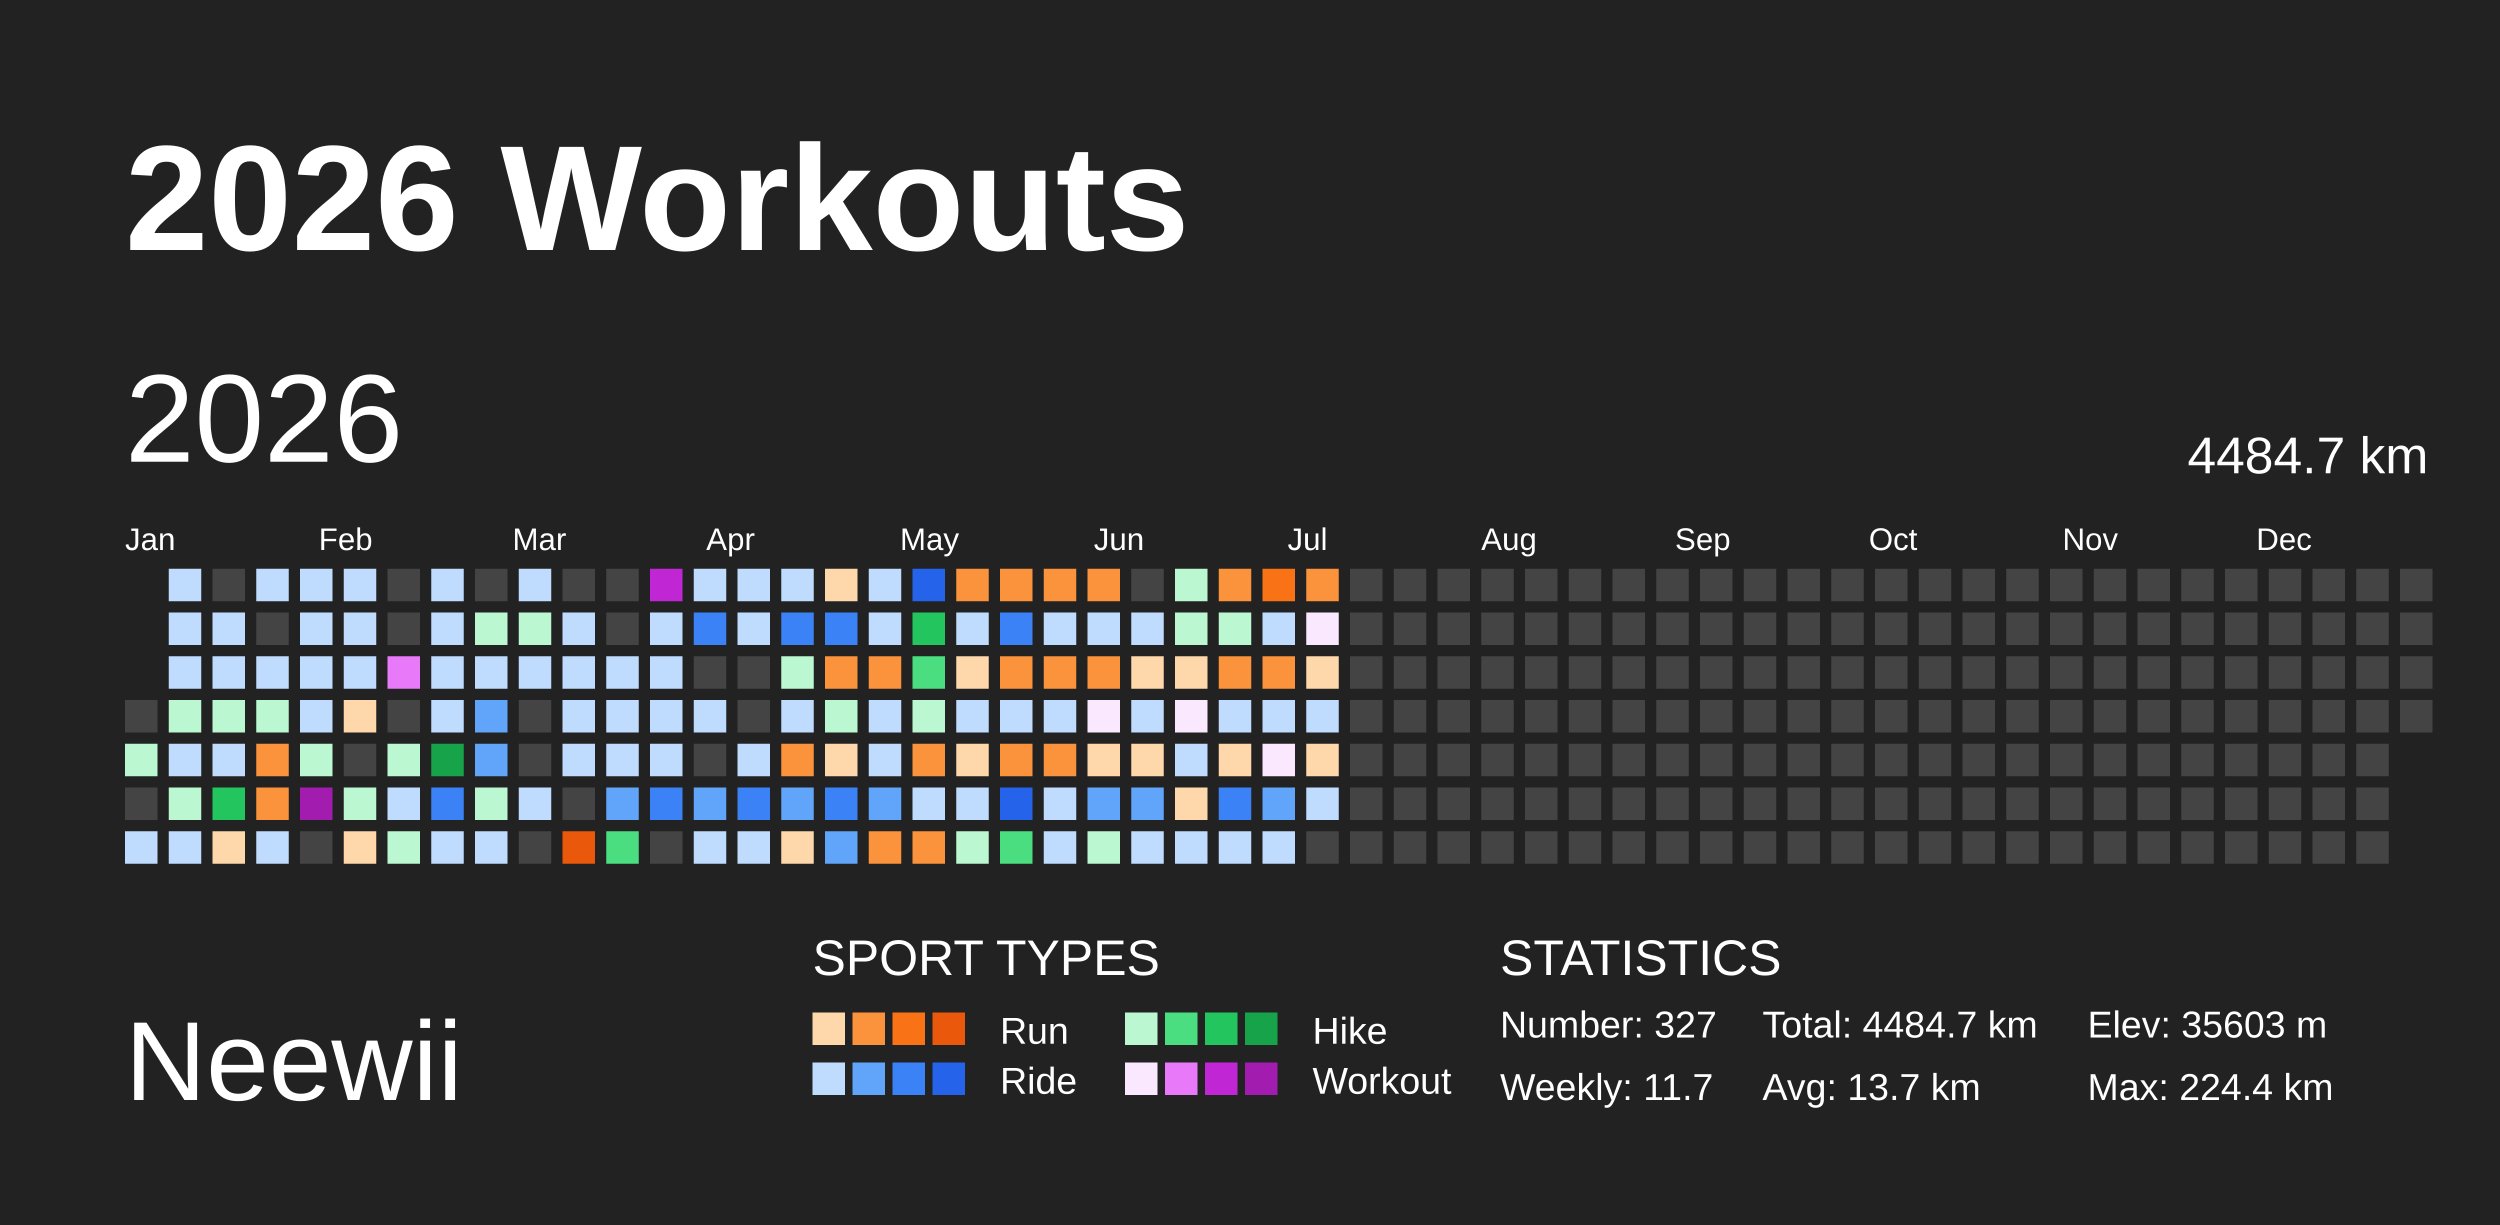
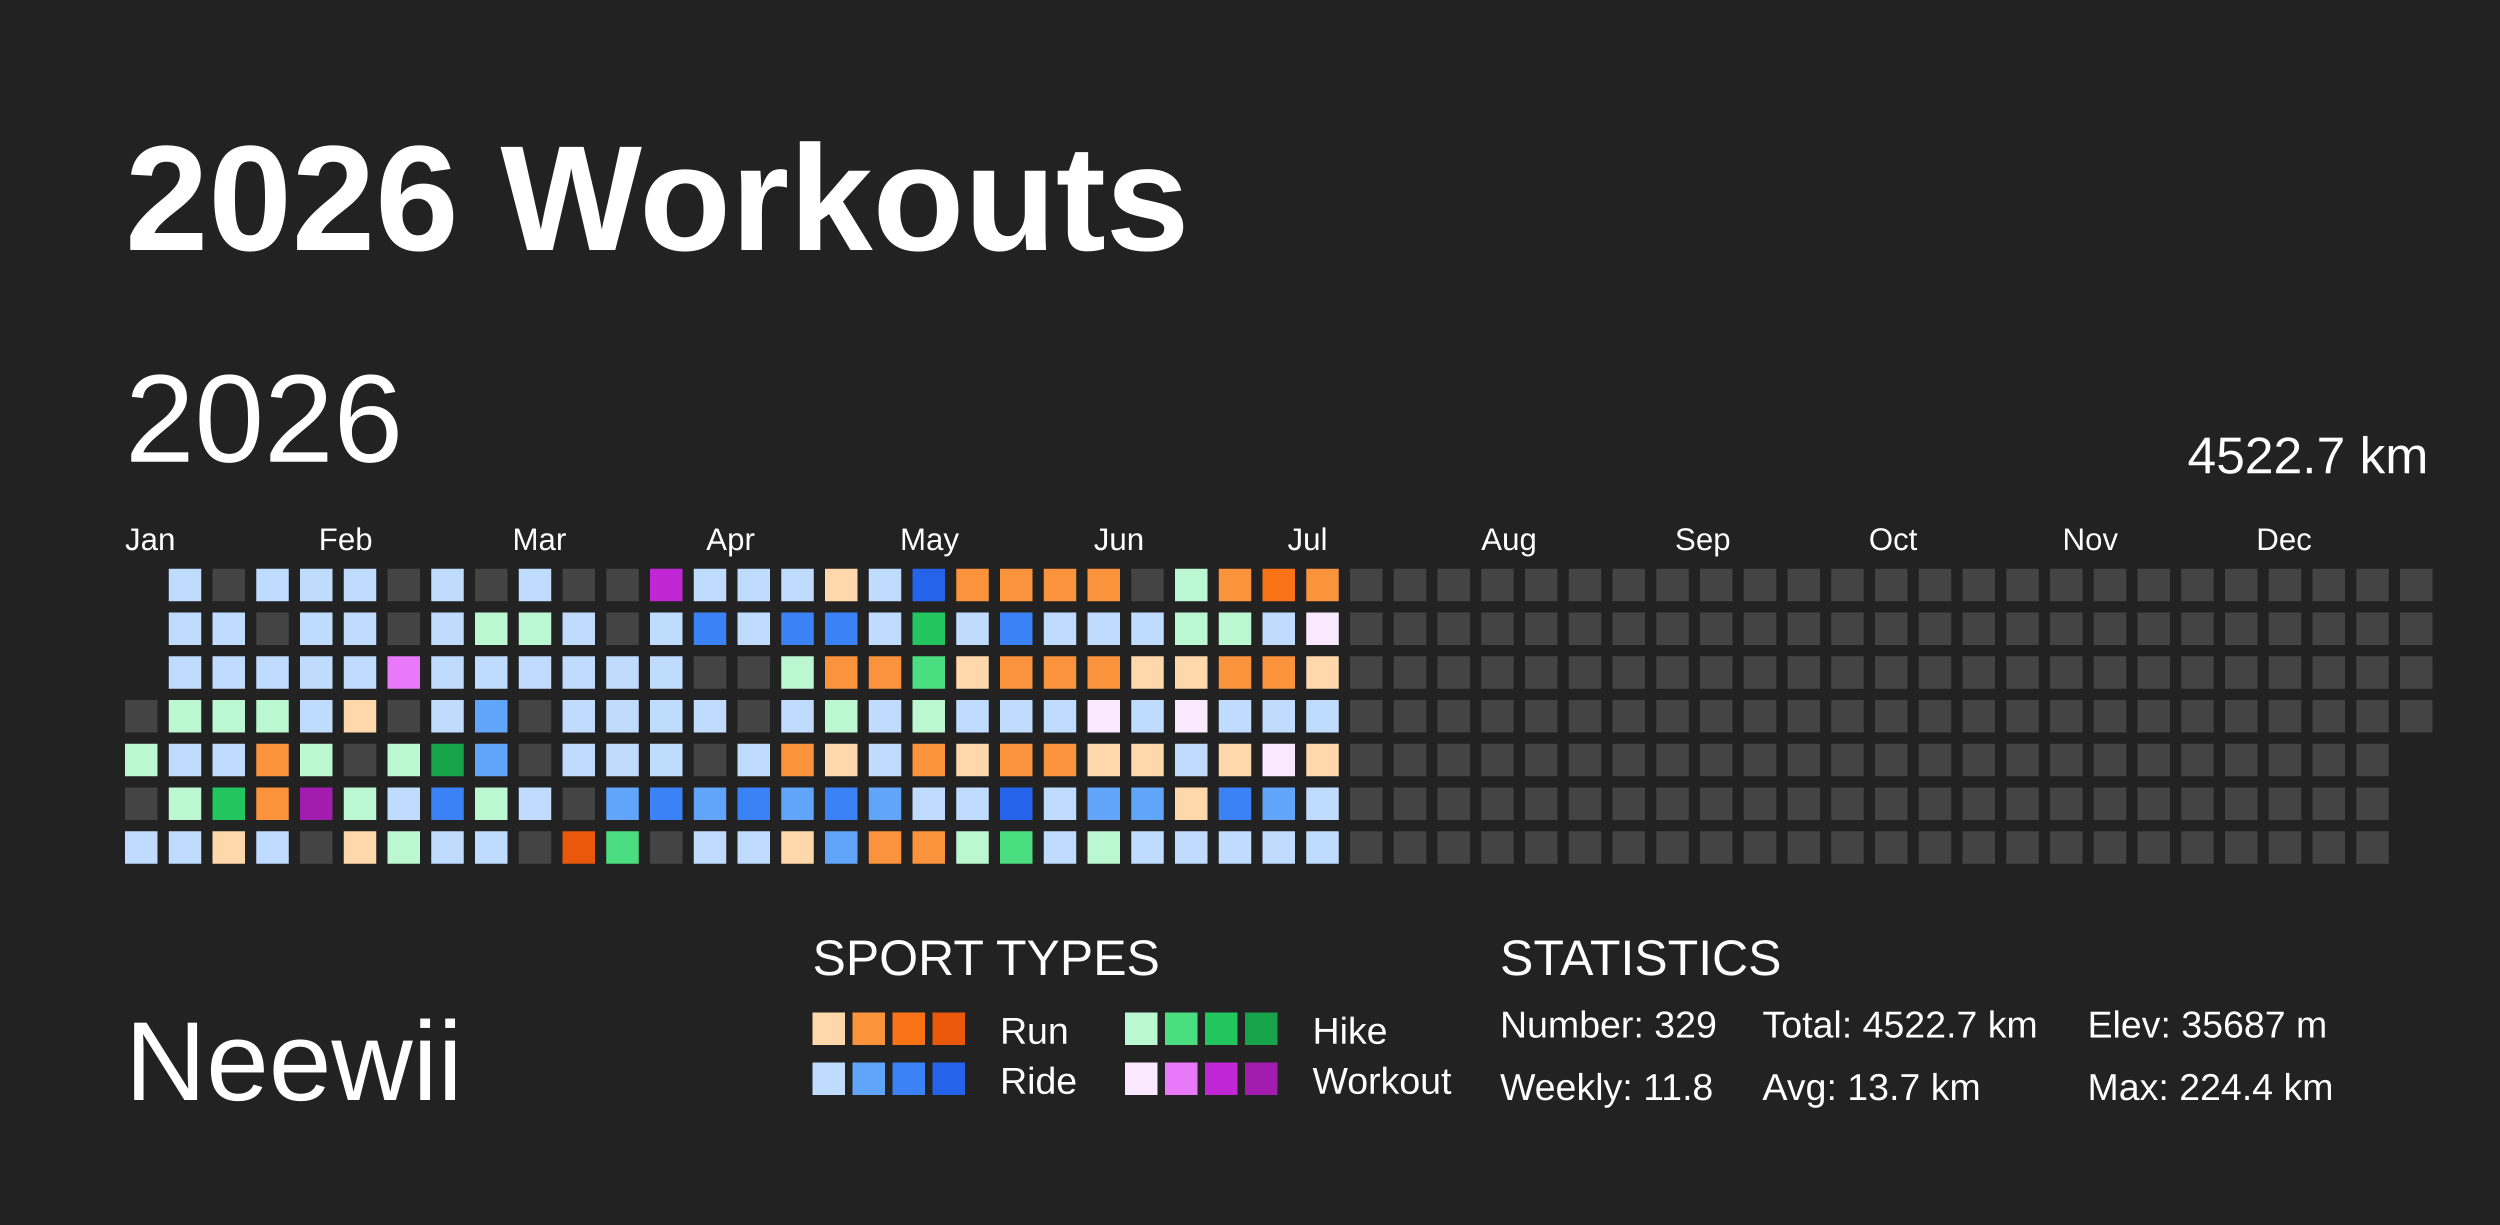
<svg xmlns="http://www.w3.org/2000/svg" baseProfile="full" height="98mm" version="1.1" viewBox="0,0,200,98" width="200mm">
  <defs />
  <rect fill="#222222" height="98" width="200" x="0" y="0" />
  <text fill="#FFFFFF" style="font-size:12px; font-family:Arial; font-weight:bold;" x="10" y="20">2026 Workouts</text>
  <text fill="#FFFFFF" style="font-size:9px; font-family:Arial" x="10" y="88">Neewii</text>
  <text fill="#FFFFFF" style="font-size:4px; font-family:Arial" x="65" y="78">SPORT TYPES</text>
  <rect fill="#fed7aa" height="2.6" width="2.6" x="65.0" y="81" />
  <rect fill="#fb923c" height="2.6" width="2.6" x="68.2" y="81" />
  <rect fill="#f97316" height="2.6" width="2.6" x="71.4" y="81" />
  <rect fill="#ea580c" height="2.6" width="2.6" x="74.6" y="81" />
  <text fill="#FFFFFF" style="font-size:3px; font-family:Arial" x="80" y="83.5">Run</text>
  <rect fill="#bbf7d0" height="2.6" width="2.6" x="90.0" y="81" />
  <rect fill="#4ade80" height="2.6" width="2.6" x="93.2" y="81" />
  <rect fill="#22c55e" height="2.6" width="2.6" x="96.4" y="81" />
  <rect fill="#16a34a" height="2.6" width="2.6" x="99.6" y="81" />
  <text fill="#FFFFFF" style="font-size:3px; font-family:Arial" x="105" y="83.5">Hike</text>
  <rect fill="#bfdbfe" height="2.6" width="2.6" x="65.0" y="85" />
  <rect fill="#60a5fa" height="2.6" width="2.6" x="68.2" y="85" />
  <rect fill="#3b82f6" height="2.6" width="2.6" x="71.4" y="85" />
  <rect fill="#2563eb" height="2.6" width="2.6" x="74.6" y="85" />
  <text fill="#FFFFFF" style="font-size:3px; font-family:Arial" x="80" y="87.5">Ride</text>
  <rect fill="#fae8ff" height="2.6" width="2.6" x="90.0" y="85" />
  <rect fill="#e879f9" height="2.6" width="2.6" x="93.2" y="85" />
  <rect fill="#c026d3" height="2.6" width="2.6" x="96.4" y="85" />
  <rect fill="#a21caf" height="2.6" width="2.6" x="99.6" y="85" />
  <text fill="#FFFFFF" style="font-size:3px; font-family:Arial" x="105" y="87.5">Workout</text>
  <text fill="#FFFFFF" style="font-size:4px; font-family:Arial" x="120" y="78">STATISTICS</text>
-   <text fill="#FFFFFF" style="font-size:3px; font-family:Arial" x="120" y="83">Number: 327</text>
-   <text fill="#FFFFFF" style="font-size:3px; font-family:Arial" x="120" y="88">Weekly: 11.7</text>
-   <text fill="#FFFFFF" style="font-size:3px; font-family:Arial" x="141" y="83">Total: 4484.7 km</text>
+   <text fill="#FFFFFF" style="font-size:3px; font-family:Arial" x="120" y="83">Number: 329</text>
+   <text fill="#FFFFFF" style="font-size:3px; font-family:Arial" x="120" y="88">Weekly: 11.8</text>
+   <text fill="#FFFFFF" style="font-size:3px; font-family:Arial" x="141" y="83">Total: 4522.7 km</text>
  <text fill="#FFFFFF" style="font-size:3px; font-family:Arial" x="141" y="88">Avg: 13.7 km</text>
-   <text fill="#FFFFFF" style="font-size:3px; font-family:Arial" x="167" y="83">Elev: 35603 m</text>
+   <text fill="#FFFFFF" style="font-size:3px; font-family:Arial" x="167" y="83">Elev: 35687 m</text>
  <text fill="#FFFFFF" style="font-size:3px; font-family:Arial" x="167" y="88">Max: 224.4 km</text>
  <text dominant-baseline="hanging" fill="#FFFFFF" style="font-size:10.0px; font-family:Arial;" x="10" y="30">2026</text>
-   <text dominant-baseline="hanging" fill="#FFFFFF" style="font-size:4.125px; font-family:Arial;" x="175" y="35">4484.7 km</text>
+   <text dominant-baseline="hanging" fill="#FFFFFF" style="font-size:4.125px; font-family:Arial;" x="175" y="35">4522.7 km</text>
  <text fill="#FFFFFF" style="font-size:2.5px; font-family:Arial" x="10.0" y="44">Jan</text>
  <text fill="#FFFFFF" style="font-size:2.5px; font-family:Arial" x="25.5" y="44">Feb</text>
  <text fill="#FFFFFF" style="font-size:2.5px; font-family:Arial" x="41.0" y="44">Mar</text>
  <text fill="#FFFFFF" style="font-size:2.5px; font-family:Arial" x="56.5" y="44">Apr</text>
  <text fill="#FFFFFF" style="font-size:2.5px; font-family:Arial" x="72.0" y="44">May</text>
  <text fill="#FFFFFF" style="font-size:2.5px; font-family:Arial" x="87.5" y="44">Jun</text>
  <text fill="#FFFFFF" style="font-size:2.5px; font-family:Arial" x="103.0" y="44">Jul</text>
  <text fill="#FFFFFF" style="font-size:2.5px; font-family:Arial" x="118.5" y="44">Aug</text>
  <text fill="#FFFFFF" style="font-size:2.5px; font-family:Arial" x="134.0" y="44">Sep</text>
  <text fill="#FFFFFF" style="font-size:2.5px; font-family:Arial" x="149.5" y="44">Oct</text>
  <text fill="#FFFFFF" style="font-size:2.5px; font-family:Arial" x="165.0" y="44">Nov</text>
  <text fill="#FFFFFF" style="font-size:2.5px; font-family:Arial" x="180.5" y="44">Dec</text>
  <rect fill="#444444" height="2.6" width="2.6" x="10.0" y="56.0" />
  <rect fill="#bbf7d0" height="2.6" width="2.6" x="10.0" y="59.5" />
  <rect fill="#444444" height="2.6" width="2.6" x="10.0" y="63.0" />
  <rect fill="#bfdbfe" height="2.6" width="2.6" x="10.0" y="66.5" />
  <rect fill="#bfdbfe" height="2.6" width="2.6" x="13.5" y="45.5" />
  <rect fill="#bfdbfe" height="2.6" width="2.6" x="13.5" y="49.0" />
  <rect fill="#bfdbfe" height="2.6" width="2.6" x="13.5" y="52.5" />
  <rect fill="#bbf7d0" height="2.6" width="2.6" x="13.5" y="56.0" />
  <rect fill="#bfdbfe" height="2.6" width="2.6" x="13.5" y="59.5" />
  <rect fill="#bbf7d0" height="2.6" width="2.6" x="13.5" y="63.0" />
  <rect fill="#bfdbfe" height="2.6" width="2.6" x="13.5" y="66.5" />
  <rect fill="#444444" height="2.6" width="2.6" x="17.0" y="45.5" />
  <rect fill="#bfdbfe" height="2.6" width="2.6" x="17.0" y="49.0" />
  <rect fill="#bfdbfe" height="2.6" width="2.6" x="17.0" y="52.5" />
  <rect fill="#bbf7d0" height="2.6" width="2.6" x="17.0" y="56.0" />
  <rect fill="#bfdbfe" height="2.6" width="2.6" x="17.0" y="59.5" />
  <rect fill="#22c55e" height="2.6" width="2.6" x="17.0" y="63.0" />
  <rect fill="#fed7aa" height="2.6" width="2.6" x="17.0" y="66.5" />
  <rect fill="#bfdbfe" height="2.6" width="2.6" x="20.5" y="45.5" />
  <rect fill="#444444" height="2.6" width="2.6" x="20.5" y="49.0" />
  <rect fill="#bfdbfe" height="2.6" width="2.6" x="20.5" y="52.5" />
  <rect fill="#bbf7d0" height="2.6" width="2.6" x="20.5" y="56.0" />
  <rect fill="#fb923c" height="2.6" width="2.6" x="20.5" y="59.5" />
  <rect fill="#fb923c" height="2.6" width="2.6" x="20.5" y="63.0" />
  <rect fill="#bfdbfe" height="2.6" width="2.6" x="20.5" y="66.5" />
  <rect fill="#bfdbfe" height="2.6" width="2.6" x="24.0" y="45.5" />
  <rect fill="#bfdbfe" height="2.6" width="2.6" x="24.0" y="49.0" />
  <rect fill="#bfdbfe" height="2.6" width="2.6" x="24.0" y="52.5" />
  <rect fill="#bfdbfe" height="2.6" width="2.6" x="24.0" y="56.0" />
  <rect fill="#bbf7d0" height="2.6" width="2.6" x="24.0" y="59.5" />
  <rect fill="#a21caf" height="2.6" width="2.6" x="24.0" y="63.0" />
  <rect fill="#444444" height="2.6" width="2.6" x="24.0" y="66.5" />
  <rect fill="#bfdbfe" height="2.6" width="2.6" x="27.5" y="45.5" />
  <rect fill="#bfdbfe" height="2.6" width="2.6" x="27.5" y="49.0" />
  <rect fill="#bfdbfe" height="2.6" width="2.6" x="27.5" y="52.5" />
  <rect fill="#fed7aa" height="2.6" width="2.6" x="27.5" y="56.0" />
  <rect fill="#444444" height="2.6" width="2.6" x="27.5" y="59.5" />
  <rect fill="#bbf7d0" height="2.6" width="2.6" x="27.5" y="63.0" />
  <rect fill="#fed7aa" height="2.6" width="2.6" x="27.5" y="66.5" />
  <rect fill="#444444" height="2.6" width="2.6" x="31.0" y="45.5" />
  <rect fill="#444444" height="2.6" width="2.6" x="31.0" y="49.0" />
  <rect fill="#e879f9" height="2.6" width="2.6" x="31.0" y="52.5" />
  <rect fill="#444444" height="2.6" width="2.6" x="31.0" y="56.0" />
  <rect fill="#bbf7d0" height="2.6" width="2.6" x="31.0" y="59.5" />
  <rect fill="#bfdbfe" height="2.6" width="2.6" x="31.0" y="63.0" />
  <rect fill="#bbf7d0" height="2.6" width="2.6" x="31.0" y="66.5" />
  <rect fill="#bfdbfe" height="2.6" width="2.6" x="34.5" y="45.5" />
  <rect fill="#bfdbfe" height="2.6" width="2.6" x="34.5" y="49.0" />
  <rect fill="#bfdbfe" height="2.6" width="2.6" x="34.5" y="52.5" />
  <rect fill="#bfdbfe" height="2.6" width="2.6" x="34.5" y="56.0" />
  <rect fill="#16a34a" height="2.6" width="2.6" x="34.5" y="59.5" />
  <rect fill="#3b82f6" height="2.6" width="2.6" x="34.5" y="63.0" />
  <rect fill="#bfdbfe" height="2.6" width="2.6" x="34.5" y="66.5" />
  <rect fill="#444444" height="2.6" width="2.6" x="38.0" y="45.5" />
  <rect fill="#bbf7d0" height="2.6" width="2.6" x="38.0" y="49.0" />
  <rect fill="#bfdbfe" height="2.6" width="2.6" x="38.0" y="52.5" />
  <rect fill="#60a5fa" height="2.6" width="2.6" x="38.0" y="56.0" />
  <rect fill="#60a5fa" height="2.6" width="2.6" x="38.0" y="59.5" />
  <rect fill="#bbf7d0" height="2.6" width="2.6" x="38.0" y="63.0" />
  <rect fill="#bfdbfe" height="2.6" width="2.6" x="38.0" y="66.5" />
  <rect fill="#bfdbfe" height="2.6" width="2.6" x="41.5" y="45.5" />
  <rect fill="#bbf7d0" height="2.6" width="2.6" x="41.5" y="49.0" />
  <rect fill="#bfdbfe" height="2.6" width="2.6" x="41.5" y="52.5" />
  <rect fill="#444444" height="2.6" width="2.6" x="41.5" y="56.0" />
  <rect fill="#444444" height="2.6" width="2.6" x="41.5" y="59.5" />
  <rect fill="#bfdbfe" height="2.6" width="2.6" x="41.5" y="63.0" />
  <rect fill="#444444" height="2.6" width="2.6" x="41.5" y="66.5" />
  <rect fill="#444444" height="2.6" width="2.6" x="45.0" y="45.5" />
  <rect fill="#bfdbfe" height="2.6" width="2.6" x="45.0" y="49.0" />
  <rect fill="#bfdbfe" height="2.6" width="2.6" x="45.0" y="52.5" />
  <rect fill="#bfdbfe" height="2.6" width="2.6" x="45.0" y="56.0" />
  <rect fill="#bfdbfe" height="2.6" width="2.6" x="45.0" y="59.5" />
  <rect fill="#444444" height="2.6" width="2.6" x="45.0" y="63.0" />
  <rect fill="#ea580c" height="2.6" width="2.6" x="45.0" y="66.5" />
  <rect fill="#444444" height="2.6" width="2.6" x="48.5" y="45.5" />
  <rect fill="#444444" height="2.6" width="2.6" x="48.5" y="49.0" />
  <rect fill="#bfdbfe" height="2.6" width="2.6" x="48.5" y="52.5" />
  <rect fill="#bfdbfe" height="2.6" width="2.6" x="48.5" y="56.0" />
  <rect fill="#bfdbfe" height="2.6" width="2.6" x="48.5" y="59.5" />
  <rect fill="#60a5fa" height="2.6" width="2.6" x="48.5" y="63.0" />
  <rect fill="#4ade80" height="2.6" width="2.6" x="48.5" y="66.5" />
  <rect fill="#c026d3" height="2.6" width="2.6" x="52.0" y="45.5" />
  <rect fill="#bfdbfe" height="2.6" width="2.6" x="52.0" y="49.0" />
  <rect fill="#bfdbfe" height="2.6" width="2.6" x="52.0" y="52.5" />
  <rect fill="#bfdbfe" height="2.6" width="2.6" x="52.0" y="56.0" />
  <rect fill="#bfdbfe" height="2.6" width="2.6" x="52.0" y="59.5" />
  <rect fill="#3b82f6" height="2.6" width="2.6" x="52.0" y="63.0" />
  <rect fill="#444444" height="2.6" width="2.6" x="52.0" y="66.5" />
  <rect fill="#bfdbfe" height="2.6" width="2.6" x="55.5" y="45.5" />
  <rect fill="#3b82f6" height="2.6" width="2.6" x="55.5" y="49.0" />
  <rect fill="#444444" height="2.6" width="2.6" x="55.5" y="52.5" />
  <rect fill="#bfdbfe" height="2.6" width="2.6" x="55.5" y="56.0" />
  <rect fill="#444444" height="2.6" width="2.6" x="55.5" y="59.5" />
  <rect fill="#60a5fa" height="2.6" width="2.6" x="55.5" y="63.0" />
  <rect fill="#bfdbfe" height="2.6" width="2.6" x="55.5" y="66.5" />
  <rect fill="#bfdbfe" height="2.6" width="2.6" x="59.0" y="45.5" />
  <rect fill="#bfdbfe" height="2.6" width="2.6" x="59.0" y="49.0" />
  <rect fill="#444444" height="2.6" width="2.6" x="59.0" y="52.5" />
  <rect fill="#444444" height="2.6" width="2.6" x="59.0" y="56.0" />
  <rect fill="#bfdbfe" height="2.6" width="2.6" x="59.0" y="59.5" />
  <rect fill="#3b82f6" height="2.6" width="2.6" x="59.0" y="63.0" />
  <rect fill="#bfdbfe" height="2.6" width="2.6" x="59.0" y="66.5" />
  <rect fill="#bfdbfe" height="2.6" width="2.6" x="62.5" y="45.5" />
  <rect fill="#3b82f6" height="2.6" width="2.6" x="62.5" y="49.0" />
  <rect fill="#bbf7d0" height="2.6" width="2.6" x="62.5" y="52.5" />
  <rect fill="#bfdbfe" height="2.6" width="2.6" x="62.5" y="56.0" />
  <rect fill="#fb923c" height="2.6" width="2.6" x="62.5" y="59.5" />
  <rect fill="#60a5fa" height="2.6" width="2.6" x="62.5" y="63.0" />
  <rect fill="#fed7aa" height="2.6" width="2.6" x="62.5" y="66.5" />
  <rect fill="#fed7aa" height="2.6" width="2.6" x="66.0" y="45.5" />
  <rect fill="#3b82f6" height="2.6" width="2.6" x="66.0" y="49.0" />
  <rect fill="#fb923c" height="2.6" width="2.6" x="66.0" y="52.5" />
  <rect fill="#bbf7d0" height="2.6" width="2.6" x="66.0" y="56.0" />
  <rect fill="#fed7aa" height="2.6" width="2.6" x="66.0" y="59.5" />
  <rect fill="#3b82f6" height="2.6" width="2.6" x="66.0" y="63.0" />
  <rect fill="#60a5fa" height="2.6" width="2.6" x="66.0" y="66.5" />
  <rect fill="#bfdbfe" height="2.6" width="2.6" x="69.5" y="45.5" />
  <rect fill="#bfdbfe" height="2.6" width="2.6" x="69.5" y="49.0" />
  <rect fill="#fb923c" height="2.6" width="2.6" x="69.5" y="52.5" />
  <rect fill="#bfdbfe" height="2.6" width="2.6" x="69.5" y="56.0" />
  <rect fill="#bfdbfe" height="2.6" width="2.6" x="69.5" y="59.5" />
  <rect fill="#60a5fa" height="2.6" width="2.6" x="69.5" y="63.0" />
  <rect fill="#fb923c" height="2.6" width="2.6" x="69.5" y="66.5" />
  <rect fill="#2563eb" height="2.6" width="2.6" x="73.0" y="45.5" />
  <rect fill="#22c55e" height="2.6" width="2.6" x="73.0" y="49.0" />
  <rect fill="#4ade80" height="2.6" width="2.6" x="73.0" y="52.5" />
  <rect fill="#bbf7d0" height="2.6" width="2.6" x="73.0" y="56.0" />
  <rect fill="#fb923c" height="2.6" width="2.6" x="73.0" y="59.5" />
  <rect fill="#bfdbfe" height="2.6" width="2.6" x="73.0" y="63.0" />
  <rect fill="#fb923c" height="2.6" width="2.6" x="73.0" y="66.5" />
  <rect fill="#fb923c" height="2.6" width="2.6" x="76.5" y="45.5" />
  <rect fill="#bfdbfe" height="2.6" width="2.6" x="76.5" y="49.0" />
  <rect fill="#fed7aa" height="2.6" width="2.6" x="76.5" y="52.5" />
  <rect fill="#bfdbfe" height="2.6" width="2.6" x="76.5" y="56.0" />
  <rect fill="#fed7aa" height="2.6" width="2.6" x="76.5" y="59.5" />
  <rect fill="#bfdbfe" height="2.6" width="2.6" x="76.5" y="63.0" />
  <rect fill="#bbf7d0" height="2.6" width="2.6" x="76.5" y="66.5" />
  <rect fill="#fb923c" height="2.6" width="2.6" x="80.0" y="45.5" />
  <rect fill="#3b82f6" height="2.6" width="2.6" x="80.0" y="49.0" />
  <rect fill="#fb923c" height="2.6" width="2.6" x="80.0" y="52.5" />
  <rect fill="#bfdbfe" height="2.6" width="2.6" x="80.0" y="56.0" />
  <rect fill="#fb923c" height="2.6" width="2.6" x="80.0" y="59.5" />
  <rect fill="#2563eb" height="2.6" width="2.6" x="80.0" y="63.0" />
  <rect fill="#4ade80" height="2.6" width="2.6" x="80.0" y="66.5" />
  <rect fill="#fb923c" height="2.6" width="2.6" x="83.5" y="45.5" />
  <rect fill="#bfdbfe" height="2.6" width="2.6" x="83.5" y="49.0" />
  <rect fill="#fb923c" height="2.6" width="2.6" x="83.5" y="52.5" />
  <rect fill="#bfdbfe" height="2.6" width="2.6" x="83.5" y="56.0" />
  <rect fill="#fb923c" height="2.6" width="2.6" x="83.5" y="59.5" />
  <rect fill="#bfdbfe" height="2.6" width="2.6" x="83.5" y="63.0" />
  <rect fill="#bfdbfe" height="2.6" width="2.6" x="83.5" y="66.5" />
  <rect fill="#fb923c" height="2.6" width="2.6" x="87.0" y="45.5" />
  <rect fill="#bfdbfe" height="2.6" width="2.6" x="87.0" y="49.0" />
  <rect fill="#fb923c" height="2.6" width="2.6" x="87.0" y="52.5" />
  <rect fill="#fae8ff" height="2.6" width="2.6" x="87.0" y="56.0" />
  <rect fill="#fed7aa" height="2.6" width="2.6" x="87.0" y="59.5" />
  <rect fill="#60a5fa" height="2.6" width="2.6" x="87.0" y="63.0" />
  <rect fill="#bbf7d0" height="2.6" width="2.6" x="87.0" y="66.5" />
  <rect fill="#444444" height="2.6" width="2.6" x="90.5" y="45.5" />
  <rect fill="#bfdbfe" height="2.6" width="2.6" x="90.5" y="49.0" />
  <rect fill="#fed7aa" height="2.6" width="2.6" x="90.5" y="52.5" />
  <rect fill="#bfdbfe" height="2.6" width="2.6" x="90.5" y="56.0" />
  <rect fill="#fed7aa" height="2.6" width="2.6" x="90.5" y="59.5" />
  <rect fill="#60a5fa" height="2.6" width="2.6" x="90.5" y="63.0" />
  <rect fill="#bfdbfe" height="2.6" width="2.6" x="90.5" y="66.5" />
  <rect fill="#bbf7d0" height="2.6" width="2.6" x="94.0" y="45.5" />
  <rect fill="#bbf7d0" height="2.6" width="2.6" x="94.0" y="49.0" />
  <rect fill="#fed7aa" height="2.6" width="2.6" x="94.0" y="52.5" />
  <rect fill="#fae8ff" height="2.6" width="2.6" x="94.0" y="56.0" />
  <rect fill="#bfdbfe" height="2.6" width="2.6" x="94.0" y="59.5" />
  <rect fill="#fed7aa" height="2.6" width="2.6" x="94.0" y="63.0" />
  <rect fill="#bfdbfe" height="2.6" width="2.6" x="94.0" y="66.5" />
  <rect fill="#fb923c" height="2.6" width="2.6" x="97.5" y="45.5" />
  <rect fill="#bbf7d0" height="2.6" width="2.6" x="97.5" y="49.0" />
  <rect fill="#fb923c" height="2.6" width="2.6" x="97.5" y="52.5" />
  <rect fill="#bfdbfe" height="2.6" width="2.6" x="97.5" y="56.0" />
  <rect fill="#fed7aa" height="2.6" width="2.6" x="97.5" y="59.5" />
  <rect fill="#3b82f6" height="2.6" width="2.6" x="97.5" y="63.0" />
  <rect fill="#bfdbfe" height="2.6" width="2.6" x="97.5" y="66.5" />
  <rect fill="#f97316" height="2.6" width="2.6" x="101.0" y="45.5" />
  <rect fill="#bfdbfe" height="2.6" width="2.6" x="101.0" y="49.0" />
  <rect fill="#fb923c" height="2.6" width="2.6" x="101.0" y="52.5" />
  <rect fill="#bfdbfe" height="2.6" width="2.6" x="101.0" y="56.0" />
  <rect fill="#fae8ff" height="2.6" width="2.6" x="101.0" y="59.5" />
  <rect fill="#60a5fa" height="2.6" width="2.6" x="101.0" y="63.0" />
  <rect fill="#bfdbfe" height="2.6" width="2.6" x="101.0" y="66.5" />
  <rect fill="#fb923c" height="2.6" width="2.6" x="104.5" y="45.5" />
  <rect fill="#fae8ff" height="2.6" width="2.6" x="104.5" y="49.0" />
  <rect fill="#fed7aa" height="2.6" width="2.6" x="104.5" y="52.5" />
  <rect fill="#bfdbfe" height="2.6" width="2.6" x="104.5" y="56.0" />
  <rect fill="#fed7aa" height="2.6" width="2.6" x="104.5" y="59.5" />
  <rect fill="#bfdbfe" height="2.6" width="2.6" x="104.5" y="63.0" />
-   <rect fill="#444444" height="2.6" width="2.6" x="104.5" y="66.5" />
+   <rect fill="#bfdbfe" height="2.6" width="2.6" x="104.5" y="66.5" />
  <rect fill="#444444" height="2.6" width="2.6" x="108.0" y="45.5" />
  <rect fill="#444444" height="2.6" width="2.6" x="108.0" y="49.0" />
  <rect fill="#444444" height="2.6" width="2.6" x="108.0" y="52.5" />
  <rect fill="#444444" height="2.6" width="2.6" x="108.0" y="56.0" />
  <rect fill="#444444" height="2.6" width="2.6" x="108.0" y="59.5" />
  <rect fill="#444444" height="2.6" width="2.6" x="108.0" y="63.0" />
  <rect fill="#444444" height="2.6" width="2.6" x="108.0" y="66.5" />
  <rect fill="#444444" height="2.6" width="2.6" x="111.5" y="45.5" />
  <rect fill="#444444" height="2.6" width="2.6" x="111.5" y="49.0" />
  <rect fill="#444444" height="2.6" width="2.6" x="111.5" y="52.5" />
  <rect fill="#444444" height="2.6" width="2.6" x="111.5" y="56.0" />
  <rect fill="#444444" height="2.6" width="2.6" x="111.5" y="59.5" />
  <rect fill="#444444" height="2.6" width="2.6" x="111.5" y="63.0" />
  <rect fill="#444444" height="2.6" width="2.6" x="111.5" y="66.5" />
  <rect fill="#444444" height="2.6" width="2.6" x="115.0" y="45.5" />
  <rect fill="#444444" height="2.6" width="2.6" x="115.0" y="49.0" />
  <rect fill="#444444" height="2.6" width="2.6" x="115.0" y="52.5" />
  <rect fill="#444444" height="2.6" width="2.6" x="115.0" y="56.0" />
  <rect fill="#444444" height="2.6" width="2.6" x="115.0" y="59.5" />
  <rect fill="#444444" height="2.6" width="2.6" x="115.0" y="63.0" />
  <rect fill="#444444" height="2.6" width="2.6" x="115.0" y="66.5" />
  <rect fill="#444444" height="2.6" width="2.6" x="118.5" y="45.5" />
  <rect fill="#444444" height="2.6" width="2.6" x="118.5" y="49.0" />
  <rect fill="#444444" height="2.6" width="2.6" x="118.5" y="52.5" />
  <rect fill="#444444" height="2.6" width="2.6" x="118.5" y="56.0" />
  <rect fill="#444444" height="2.6" width="2.6" x="118.5" y="59.5" />
  <rect fill="#444444" height="2.6" width="2.6" x="118.5" y="63.0" />
  <rect fill="#444444" height="2.6" width="2.6" x="118.5" y="66.5" />
  <rect fill="#444444" height="2.6" width="2.6" x="122.0" y="45.5" />
  <rect fill="#444444" height="2.6" width="2.6" x="122.0" y="49.0" />
  <rect fill="#444444" height="2.6" width="2.6" x="122.0" y="52.5" />
  <rect fill="#444444" height="2.6" width="2.6" x="122.0" y="56.0" />
  <rect fill="#444444" height="2.6" width="2.6" x="122.0" y="59.5" />
  <rect fill="#444444" height="2.6" width="2.6" x="122.0" y="63.0" />
  <rect fill="#444444" height="2.6" width="2.6" x="122.0" y="66.5" />
  <rect fill="#444444" height="2.6" width="2.6" x="125.5" y="45.5" />
  <rect fill="#444444" height="2.6" width="2.6" x="125.5" y="49.0" />
  <rect fill="#444444" height="2.6" width="2.6" x="125.5" y="52.5" />
  <rect fill="#444444" height="2.6" width="2.6" x="125.5" y="56.0" />
  <rect fill="#444444" height="2.6" width="2.6" x="125.5" y="59.5" />
  <rect fill="#444444" height="2.6" width="2.6" x="125.5" y="63.0" />
  <rect fill="#444444" height="2.6" width="2.6" x="125.5" y="66.5" />
  <rect fill="#444444" height="2.6" width="2.6" x="129.0" y="45.5" />
  <rect fill="#444444" height="2.6" width="2.6" x="129.0" y="49.0" />
  <rect fill="#444444" height="2.6" width="2.6" x="129.0" y="52.5" />
  <rect fill="#444444" height="2.6" width="2.6" x="129.0" y="56.0" />
  <rect fill="#444444" height="2.6" width="2.6" x="129.0" y="59.5" />
  <rect fill="#444444" height="2.6" width="2.6" x="129.0" y="63.0" />
  <rect fill="#444444" height="2.6" width="2.6" x="129.0" y="66.5" />
  <rect fill="#444444" height="2.6" width="2.6" x="132.5" y="45.5" />
  <rect fill="#444444" height="2.6" width="2.6" x="132.5" y="49.0" />
  <rect fill="#444444" height="2.6" width="2.6" x="132.5" y="52.5" />
  <rect fill="#444444" height="2.6" width="2.6" x="132.5" y="56.0" />
  <rect fill="#444444" height="2.6" width="2.6" x="132.5" y="59.5" />
  <rect fill="#444444" height="2.6" width="2.6" x="132.5" y="63.0" />
  <rect fill="#444444" height="2.6" width="2.6" x="132.5" y="66.5" />
  <rect fill="#444444" height="2.6" width="2.6" x="136.0" y="45.5" />
  <rect fill="#444444" height="2.6" width="2.6" x="136.0" y="49.0" />
  <rect fill="#444444" height="2.6" width="2.6" x="136.0" y="52.5" />
  <rect fill="#444444" height="2.6" width="2.6" x="136.0" y="56.0" />
  <rect fill="#444444" height="2.6" width="2.6" x="136.0" y="59.5" />
  <rect fill="#444444" height="2.6" width="2.6" x="136.0" y="63.0" />
  <rect fill="#444444" height="2.6" width="2.6" x="136.0" y="66.5" />
  <rect fill="#444444" height="2.6" width="2.6" x="139.5" y="45.5" />
  <rect fill="#444444" height="2.6" width="2.6" x="139.5" y="49.0" />
  <rect fill="#444444" height="2.6" width="2.6" x="139.5" y="52.5" />
  <rect fill="#444444" height="2.6" width="2.6" x="139.5" y="56.0" />
  <rect fill="#444444" height="2.6" width="2.6" x="139.5" y="59.5" />
  <rect fill="#444444" height="2.6" width="2.6" x="139.5" y="63.0" />
  <rect fill="#444444" height="2.6" width="2.6" x="139.5" y="66.5" />
  <rect fill="#444444" height="2.6" width="2.6" x="143.0" y="45.5" />
  <rect fill="#444444" height="2.6" width="2.6" x="143.0" y="49.0" />
  <rect fill="#444444" height="2.6" width="2.6" x="143.0" y="52.5" />
  <rect fill="#444444" height="2.6" width="2.6" x="143.0" y="56.0" />
  <rect fill="#444444" height="2.6" width="2.6" x="143.0" y="59.5" />
  <rect fill="#444444" height="2.6" width="2.6" x="143.0" y="63.0" />
  <rect fill="#444444" height="2.6" width="2.6" x="143.0" y="66.5" />
  <rect fill="#444444" height="2.6" width="2.6" x="146.5" y="45.5" />
  <rect fill="#444444" height="2.6" width="2.6" x="146.5" y="49.0" />
  <rect fill="#444444" height="2.6" width="2.6" x="146.5" y="52.5" />
  <rect fill="#444444" height="2.6" width="2.6" x="146.5" y="56.0" />
  <rect fill="#444444" height="2.6" width="2.6" x="146.5" y="59.5" />
  <rect fill="#444444" height="2.6" width="2.6" x="146.5" y="63.0" />
  <rect fill="#444444" height="2.6" width="2.6" x="146.5" y="66.5" />
  <rect fill="#444444" height="2.6" width="2.6" x="150.0" y="45.5" />
  <rect fill="#444444" height="2.6" width="2.6" x="150.0" y="49.0" />
  <rect fill="#444444" height="2.6" width="2.6" x="150.0" y="52.5" />
  <rect fill="#444444" height="2.6" width="2.6" x="150.0" y="56.0" />
  <rect fill="#444444" height="2.6" width="2.6" x="150.0" y="59.5" />
  <rect fill="#444444" height="2.6" width="2.6" x="150.0" y="63.0" />
  <rect fill="#444444" height="2.6" width="2.6" x="150.0" y="66.5" />
  <rect fill="#444444" height="2.6" width="2.6" x="153.5" y="45.5" />
  <rect fill="#444444" height="2.6" width="2.6" x="153.5" y="49.0" />
  <rect fill="#444444" height="2.6" width="2.6" x="153.5" y="52.5" />
  <rect fill="#444444" height="2.6" width="2.6" x="153.5" y="56.0" />
  <rect fill="#444444" height="2.6" width="2.6" x="153.5" y="59.5" />
  <rect fill="#444444" height="2.6" width="2.6" x="153.5" y="63.0" />
  <rect fill="#444444" height="2.6" width="2.6" x="153.5" y="66.5" />
  <rect fill="#444444" height="2.6" width="2.6" x="157.0" y="45.5" />
  <rect fill="#444444" height="2.6" width="2.6" x="157.0" y="49.0" />
  <rect fill="#444444" height="2.6" width="2.6" x="157.0" y="52.5" />
  <rect fill="#444444" height="2.6" width="2.6" x="157.0" y="56.0" />
  <rect fill="#444444" height="2.6" width="2.6" x="157.0" y="59.5" />
  <rect fill="#444444" height="2.6" width="2.6" x="157.0" y="63.0" />
  <rect fill="#444444" height="2.6" width="2.6" x="157.0" y="66.5" />
  <rect fill="#444444" height="2.6" width="2.6" x="160.5" y="45.5" />
  <rect fill="#444444" height="2.6" width="2.6" x="160.5" y="49.0" />
  <rect fill="#444444" height="2.6" width="2.6" x="160.5" y="52.5" />
  <rect fill="#444444" height="2.6" width="2.6" x="160.5" y="56.0" />
  <rect fill="#444444" height="2.6" width="2.6" x="160.5" y="59.5" />
  <rect fill="#444444" height="2.6" width="2.6" x="160.5" y="63.0" />
  <rect fill="#444444" height="2.6" width="2.6" x="160.5" y="66.5" />
  <rect fill="#444444" height="2.6" width="2.6" x="164.0" y="45.5" />
  <rect fill="#444444" height="2.6" width="2.6" x="164.0" y="49.0" />
  <rect fill="#444444" height="2.6" width="2.6" x="164.0" y="52.5" />
  <rect fill="#444444" height="2.6" width="2.6" x="164.0" y="56.0" />
  <rect fill="#444444" height="2.6" width="2.6" x="164.0" y="59.5" />
  <rect fill="#444444" height="2.6" width="2.6" x="164.0" y="63.0" />
  <rect fill="#444444" height="2.6" width="2.6" x="164.0" y="66.5" />
  <rect fill="#444444" height="2.6" width="2.6" x="167.5" y="45.5" />
  <rect fill="#444444" height="2.6" width="2.6" x="167.5" y="49.0" />
  <rect fill="#444444" height="2.6" width="2.6" x="167.5" y="52.5" />
  <rect fill="#444444" height="2.6" width="2.6" x="167.5" y="56.0" />
  <rect fill="#444444" height="2.6" width="2.6" x="167.5" y="59.5" />
  <rect fill="#444444" height="2.6" width="2.6" x="167.5" y="63.0" />
  <rect fill="#444444" height="2.6" width="2.6" x="167.5" y="66.5" />
  <rect fill="#444444" height="2.6" width="2.6" x="171.0" y="45.5" />
  <rect fill="#444444" height="2.6" width="2.6" x="171.0" y="49.0" />
  <rect fill="#444444" height="2.6" width="2.6" x="171.0" y="52.5" />
  <rect fill="#444444" height="2.6" width="2.6" x="171.0" y="56.0" />
  <rect fill="#444444" height="2.6" width="2.6" x="171.0" y="59.5" />
  <rect fill="#444444" height="2.6" width="2.6" x="171.0" y="63.0" />
  <rect fill="#444444" height="2.6" width="2.6" x="171.0" y="66.5" />
  <rect fill="#444444" height="2.6" width="2.6" x="174.5" y="45.5" />
  <rect fill="#444444" height="2.6" width="2.6" x="174.5" y="49.0" />
  <rect fill="#444444" height="2.6" width="2.6" x="174.5" y="52.5" />
  <rect fill="#444444" height="2.6" width="2.6" x="174.5" y="56.0" />
  <rect fill="#444444" height="2.6" width="2.6" x="174.5" y="59.5" />
  <rect fill="#444444" height="2.6" width="2.6" x="174.5" y="63.0" />
  <rect fill="#444444" height="2.6" width="2.6" x="174.5" y="66.5" />
  <rect fill="#444444" height="2.6" width="2.6" x="178.0" y="45.5" />
  <rect fill="#444444" height="2.6" width="2.6" x="178.0" y="49.0" />
  <rect fill="#444444" height="2.6" width="2.6" x="178.0" y="52.5" />
  <rect fill="#444444" height="2.6" width="2.6" x="178.0" y="56.0" />
  <rect fill="#444444" height="2.6" width="2.6" x="178.0" y="59.5" />
  <rect fill="#444444" height="2.6" width="2.6" x="178.0" y="63.0" />
  <rect fill="#444444" height="2.6" width="2.6" x="178.0" y="66.5" />
  <rect fill="#444444" height="2.6" width="2.6" x="181.5" y="45.5" />
  <rect fill="#444444" height="2.6" width="2.6" x="181.5" y="49.0" />
  <rect fill="#444444" height="2.6" width="2.6" x="181.5" y="52.5" />
  <rect fill="#444444" height="2.6" width="2.6" x="181.5" y="56.0" />
  <rect fill="#444444" height="2.6" width="2.6" x="181.5" y="59.5" />
  <rect fill="#444444" height="2.6" width="2.6" x="181.5" y="63.0" />
  <rect fill="#444444" height="2.6" width="2.6" x="181.5" y="66.5" />
  <rect fill="#444444" height="2.6" width="2.6" x="185.0" y="45.5" />
  <rect fill="#444444" height="2.6" width="2.6" x="185.0" y="49.0" />
  <rect fill="#444444" height="2.6" width="2.6" x="185.0" y="52.5" />
  <rect fill="#444444" height="2.6" width="2.6" x="185.0" y="56.0" />
  <rect fill="#444444" height="2.6" width="2.6" x="185.0" y="59.5" />
  <rect fill="#444444" height="2.6" width="2.6" x="185.0" y="63.0" />
  <rect fill="#444444" height="2.6" width="2.6" x="185.0" y="66.5" />
  <rect fill="#444444" height="2.6" width="2.6" x="188.5" y="45.5" />
  <rect fill="#444444" height="2.6" width="2.6" x="188.5" y="49.0" />
  <rect fill="#444444" height="2.6" width="2.6" x="188.5" y="52.5" />
  <rect fill="#444444" height="2.6" width="2.6" x="188.5" y="56.0" />
  <rect fill="#444444" height="2.6" width="2.6" x="188.5" y="59.5" />
  <rect fill="#444444" height="2.6" width="2.6" x="188.5" y="63.0" />
  <rect fill="#444444" height="2.6" width="2.6" x="188.5" y="66.5" />
  <rect fill="#444444" height="2.6" width="2.6" x="192.0" y="45.5" />
  <rect fill="#444444" height="2.6" width="2.6" x="192.0" y="49.0" />
  <rect fill="#444444" height="2.6" width="2.6" x="192.0" y="52.5" />
  <rect fill="#444444" height="2.6" width="2.6" x="192.0" y="56.0" />
</svg>
